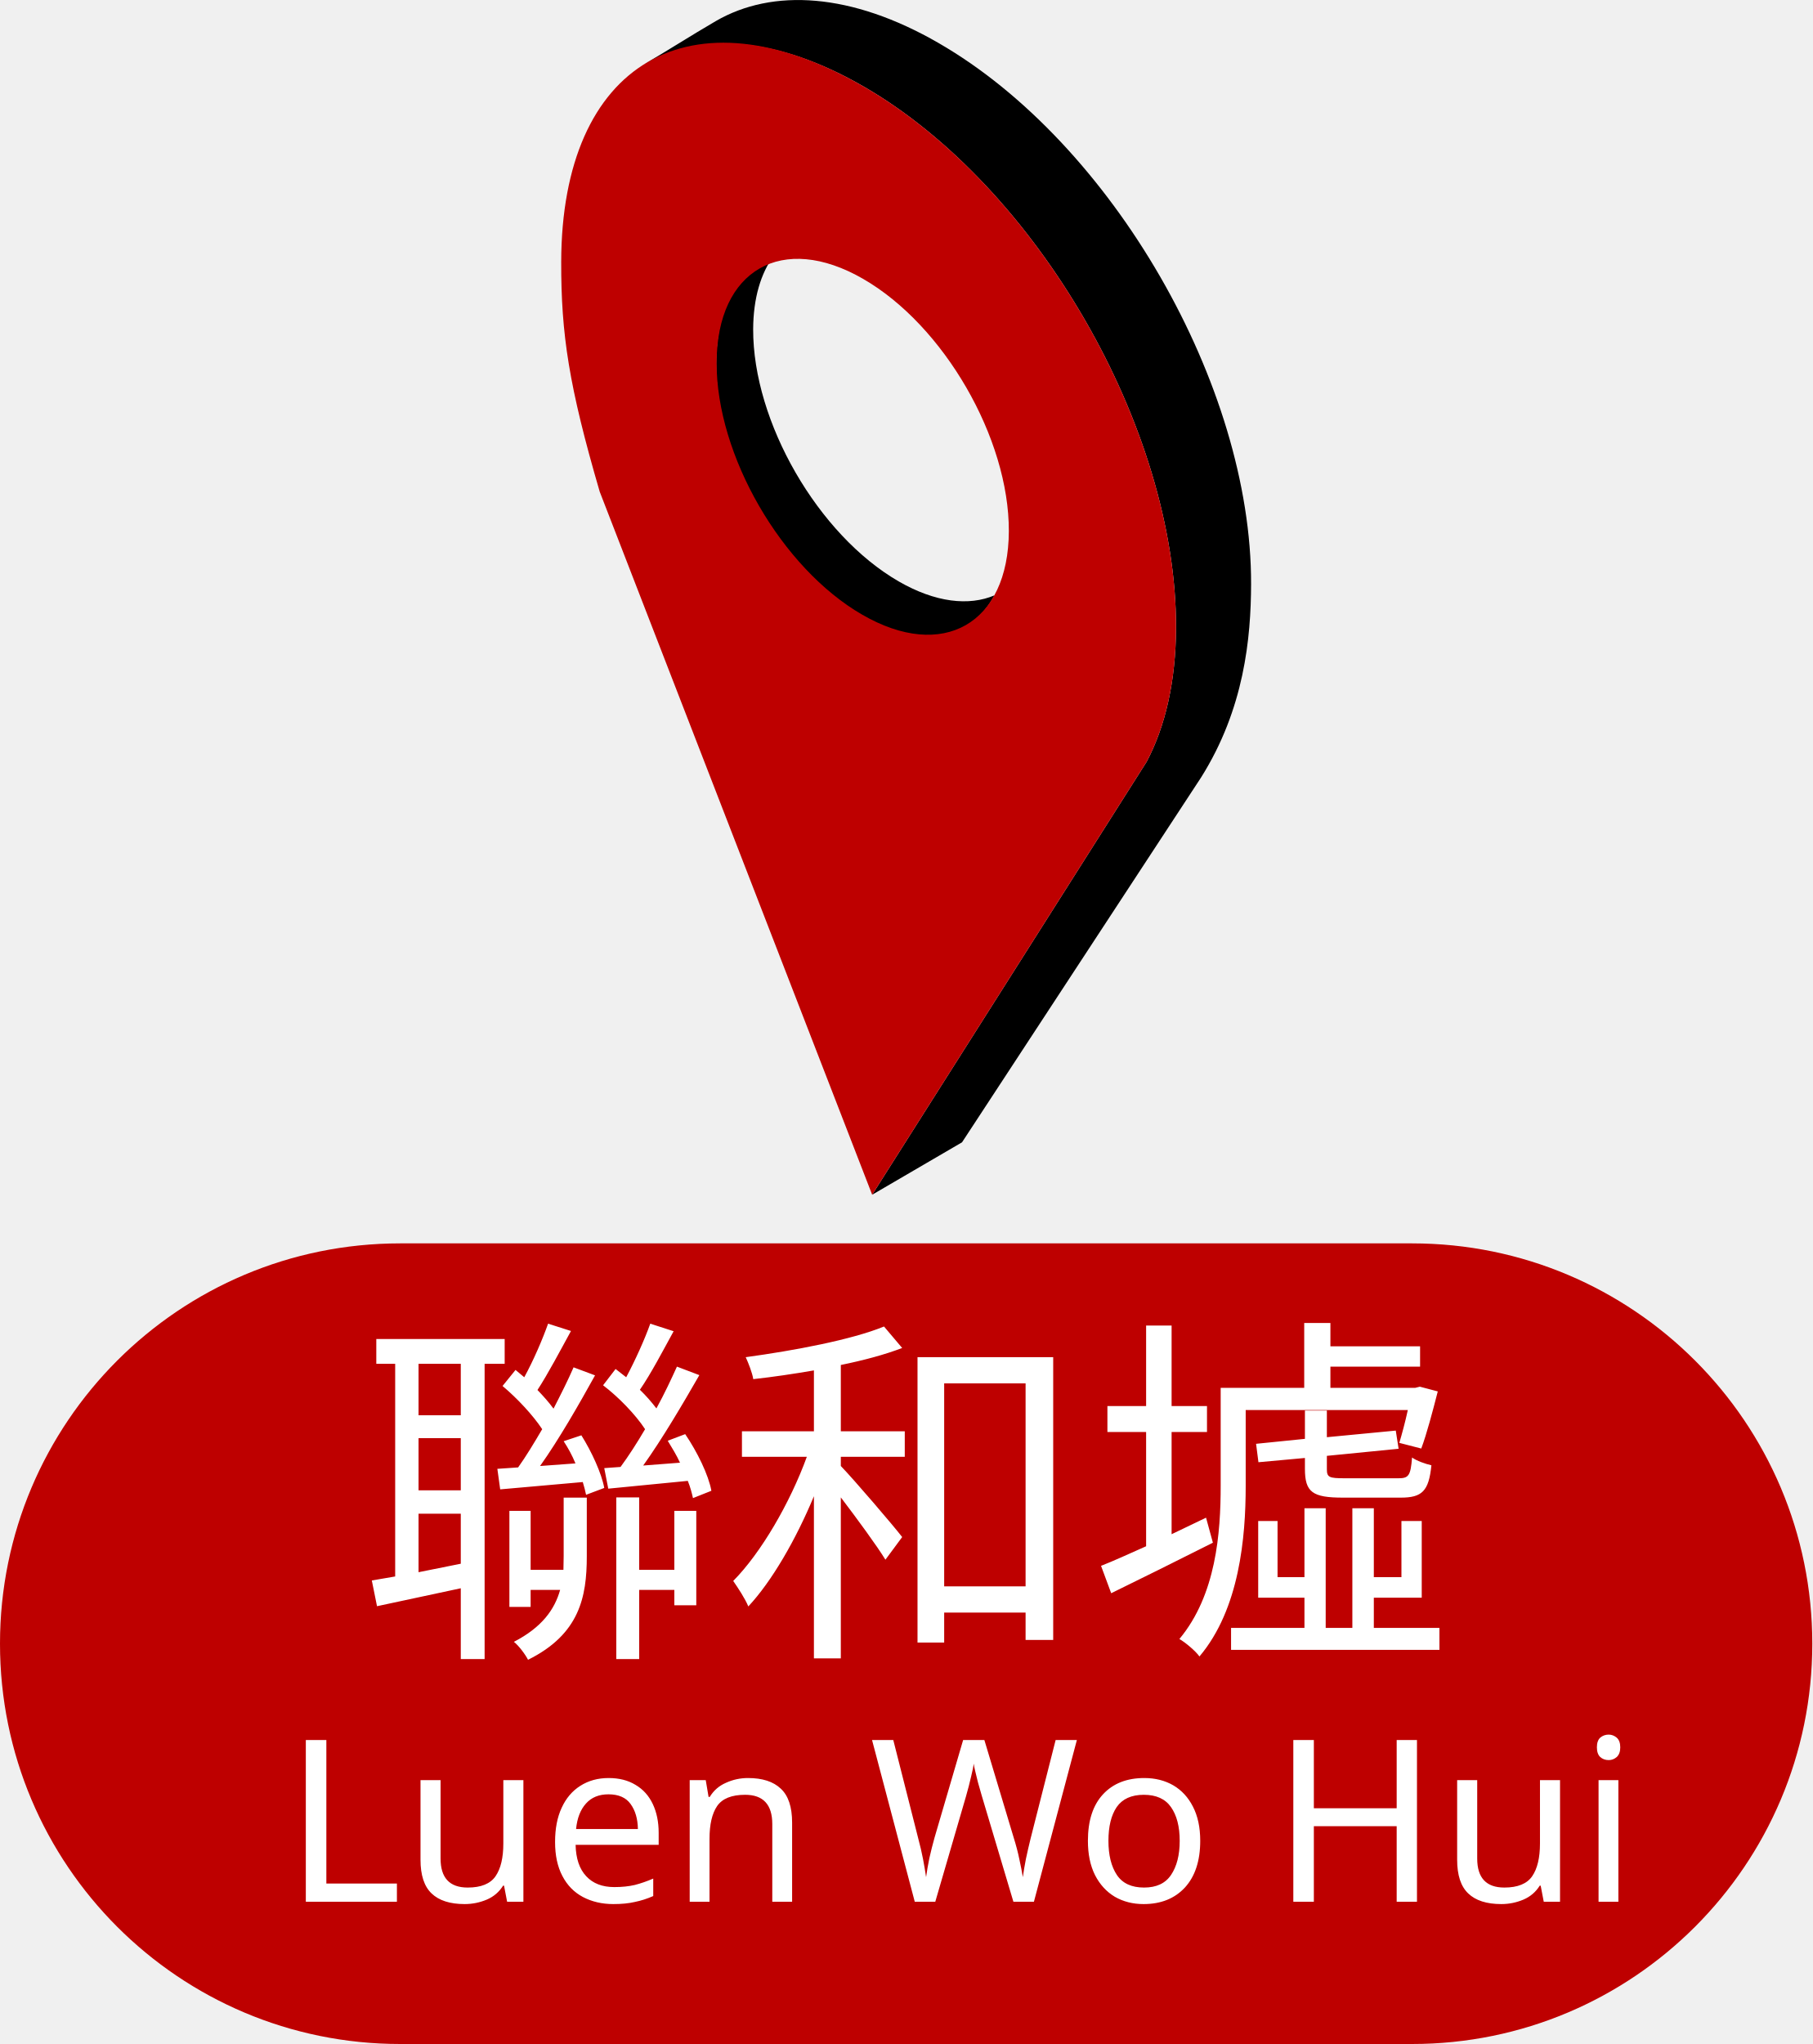
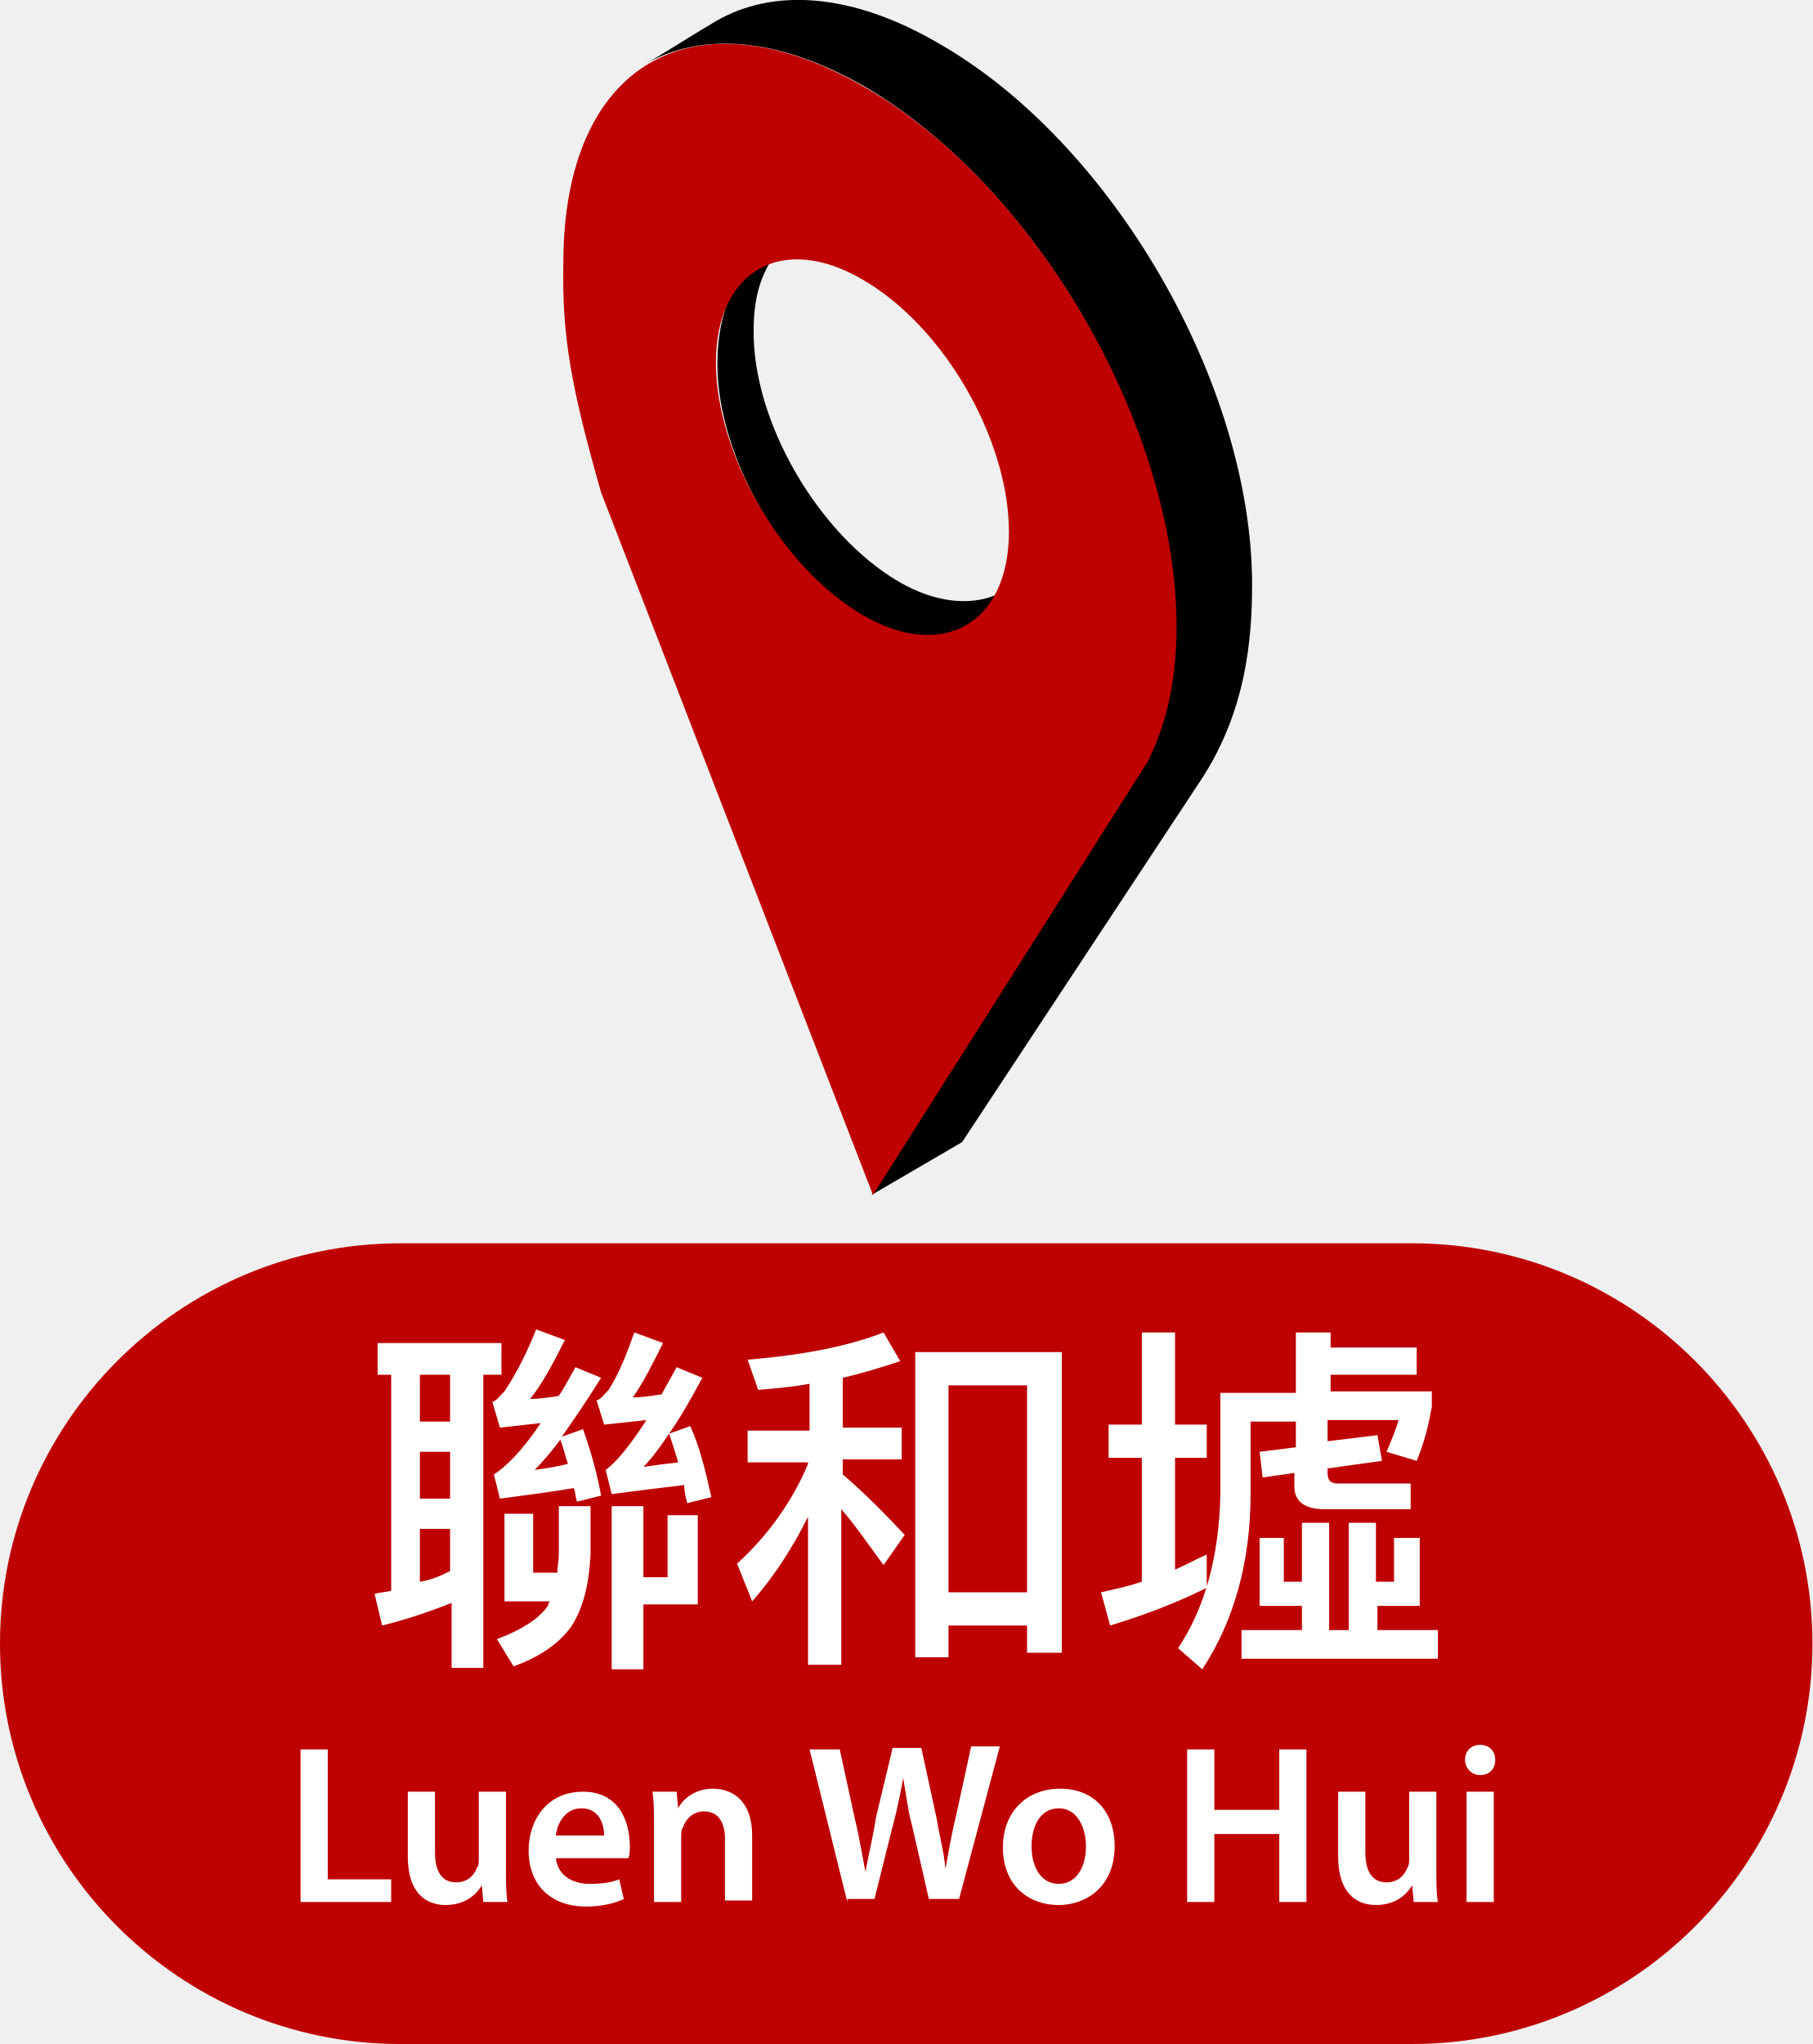
- <svg xmlns="http://www.w3.org/2000/svg" version="1.1" id="Layer_2" x="0px" y="0px" width="120" height="135.31" viewBox="0 0 120 135.31" style="enable-background:new 0 0 120 135.31;" xml:space="preserve">
+ <svg xmlns="http://www.w3.org/2000/svg" version="1.1" id="Layer_2_1_" x="0px" y="0px" width="120" height="135.3" viewBox="0 0 120 135.3" style="enable-background:new 0 0 120 135.3;" xml:space="preserve">
  <style type="text/css">
	.st0{fill:#BE0000;}
- 	.st1{fill:#FFFFFF;}
- 	.st2{font-family:'PingFangTC-Medium-B5pc-H';}
- 	.st3{font-size:24.15px;}
- 	.st4{font-family:'MyriadPro-Semibold';}
- 	.st5{font-size:15px;}
+ 	.st1{enable-background:new    ;}
+ 	.st2{fill:#FFFFFF;}
</style>
  <g>
-     <path class="st0" d="M93.5,135.31h-67c-14.64,0-26.5-11.86-26.5-26.5v0c0-14.64,11.86-26.5,26.5-26.5h67   c14.64,0,26.5,11.86,26.5,26.5v0C120,123.44,108.14,135.31,93.5,135.31z" />
-     <text transform="matrix(1 0 0 1 23.7761 107.8909)" class="st1 st2 st3">聯和墟</text>
-     <text transform="matrix(1 0 0 1 18.7969 125.8909)" class="st1 st4 st5">Luen Wo Hui</text>
+     <path class="st0" d="M93.5,135.3h-67C11.9,135.3,0,123.4,0,108.8l0,0c0-14.6,11.9-26.5,26.5-26.5h67c14.6,0,26.5,11.9,26.5,26.5   l0,0C120,123.4,108.1,135.3,93.5,135.3z" />
+     <g class="st1">
+       <path class="st2" d="M33.2,88.9V91H32v19.4h-2.1v-4.3c-1.5,0.6-3,1.1-4.6,1.5l-0.5-2.1c0.4-0.1,0.7-0.1,1.1-0.2V91h-0.9v-2.1H33.2    z M29.8,94.1V91h-2v3.1H29.8z M29.8,99.2v-3.1h-2v3.1H29.8z M29.8,104v-2.8h-2v3.5C28.5,104.6,29.2,104.3,29.8,104z M39.8,99    l-1.6,0.4c-0.1-0.3-0.1-0.6-0.2-0.9c-1.8,0.3-3.4,0.5-4.9,0.7l-0.4-1.6c0.8-0.5,1.9-1.6,3.1-3.4c-0.9,0.1-1.8,0.2-2.7,0.3    l-0.5-1.7c0.3-0.1,0.5-0.4,0.8-0.7c0.8-1.2,1.5-2.6,2.1-4.1l1.9,0.7c-0.8,1.6-1.5,2.9-2.3,3.9c0.6,0,1.3-0.1,1.9-0.2    c0.4-0.6,0.7-1.2,1.1-1.9l1.7,0.7c-1,1.6-1.9,2.9-2.6,3.9l1.4-0.5C39.1,96,39.5,97.4,39.8,99z M35.3,100.2v3.9h1.6    c0-0.4,0.1-0.8,0.1-1.2v-3.2h2.1v3.2c-0.1,2-0.5,3.6-1.3,4.8c-0.8,1.1-2.1,2-3.8,2.6l-1.1-1.8c1.6-0.6,2.7-1.3,3.3-2.1    c0.1-0.1,0.1-0.3,0.2-0.4h-3v-5.8H35.3z M35.4,97.3c0.7-0.1,1.4-0.2,2.2-0.4c-0.2-0.6-0.3-1.1-0.5-1.6    C36.5,96.1,35.9,96.8,35.4,97.3z M47.1,99.1l-1.6,0.4c-0.1-0.4-0.2-0.8-0.2-1.2c-1.7,0.2-3.3,0.4-4.8,0.6l-0.4-1.6    c0.7-0.5,1.6-1.6,2.7-3.3c-0.9,0.1-1.8,0.2-2.8,0.3l-0.5-1.6c0.3-0.1,0.5-0.4,0.8-0.7c0.7-1.1,1.2-2.4,1.7-3.8l1.9,0.7    c-0.7,1.4-1.3,2.6-2,3.6c0.6,0,1.2-0.1,1.9-0.2l1-1.8l1.7,0.7c-0.8,1.5-1.5,2.7-2.2,3.7l1.4-0.5C46.3,95.7,46.7,97.3,47.1,99.1z     M46.2,100.3v5.9h-3.6v4.3h-2.1V99.7h2.1v4.7h1.6v-4.1H46.2z M42.6,97.1c0.7-0.1,1.4-0.2,2.3-0.3c-0.2-0.7-0.4-1.3-0.6-1.9    C43.7,95.8,43.1,96.6,42.6,97.1z" />
+       <path class="st2" d="M53.6,94.5v-2.9c-1.1,0.2-2.2,0.3-3.4,0.4L49.5,90c3.7-0.3,6.7-0.9,9-1.8l1.1,1.9c-1.2,0.4-2.5,0.8-3.8,1.1    v3.3h3.9v2.1h-3.9v1c1.4,1.2,2.7,2.5,4.1,4l-1.4,2c-1.1-1.5-2-2.8-2.8-3.7v10.3h-2.2v-9.8c-1,2-2.2,3.9-3.7,5.6l-1-2.5    c2.1-1.9,3.7-4.2,4.7-6.6v-0.1h-4v-2.1H53.6z M70.2,109.4H68v-1.8h-5.2v2.1h-2.2V89.5h9.7V109.4z M68,105.4V91.7h-5.2v13.7H68z" />
+       <path class="st2" d="M75.6,94.3v-6.1h2.2v6.1h2.1v2.2h-2.1v7.4c0.7-0.3,1.4-0.7,2.1-1v2.2c-2,1-4.1,1.8-6.4,2.5l-0.6-2.2    c0.9-0.2,1.8-0.4,2.7-0.7v-8.2h-2.2v-2.2H75.6z M88.1,88.1v1.1h5.7V91h-5.7v1.1h6.7v1c-0.2,1.2-0.5,2.4-1,3.6l-2-0.6    c0.3-0.7,0.6-1.4,0.8-2.1h-4.7v1.4l3.3-0.4l0.3,1.7l-3.6,0.5v0.3c0,0.5,0.2,0.7,0.7,0.7h4.8v1.7h-5.7c-1.3,0-2-0.5-2-1.5v-0.9    l-2.1,0.3l-0.2-1.7l2.4-0.3v-1.7h-3v4.8c0,4.5-1.1,8.4-3.2,11.6l-1.6-1.4c1.8-2.7,2.7-6.1,2.8-10.1v-6.8h5v-4H88.1z M86.2,107.9    v-1.6h-2.8v-4.5H85v2.9h1.2v-3.9H88v7.1h1.3v-7.1h1.8v3.9h1.2v-2.9H94v4.5h-2.8v1.6h4v1.9h-13v-1.9H86.2z" />
+     </g>
+     <g class="st1">
+       <path class="st2" d="M19.9,115.8h1.8v8.6h4.2v1.5h-6V115.8z" />
+       <path class="st2" d="M33.5,123.7c0,0.9,0,1.6,0.1,2.2H32l-0.1-1.1h0c-0.3,0.5-1,1.3-2.4,1.3c-1.3,0-2.5-0.8-2.5-3.2v-4.3h1.8v4    c0,1.2,0.4,2,1.4,2c0.8,0,1.2-0.5,1.4-1c0.1-0.1,0.1-0.4,0.1-0.6v-4.4h1.8V123.7z" />
+       <path class="st2" d="M36.8,122.8c0,1.3,1.1,1.9,2.2,1.9c0.9,0,1.5-0.1,2-0.3l0.3,1.3c-0.6,0.3-1.5,0.5-2.5,0.5    c-2.4,0-3.8-1.5-3.8-3.7c0-2,1.2-3.9,3.6-3.9c2.4,0,3.1,2,3.1,3.6c0,0.3,0,0.6-0.1,0.8H36.8z M40,121.5c0-0.7-0.3-1.8-1.5-1.8    c-1.1,0-1.6,1-1.7,1.8H40z" />
+       <path class="st2" d="M43.3,120.8c0-0.8,0-1.5-0.1-2.2h1.6l0.1,1.1h0c0.3-0.6,1.1-1.3,2.3-1.3c1.3,0,2.6,0.8,2.6,3.1v4.3H48v-4.1    c0-1-0.4-1.8-1.4-1.8c-0.7,0-1.2,0.5-1.4,1.1c-0.1,0.1-0.1,0.4-0.1,0.6v4.3h-1.8V120.8z" />
+       <path class="st2" d="M56.1,125.9l-2.5-10.1h2l1,4.6c0.3,1.2,0.5,2.5,0.7,3.5h0c0.2-1.1,0.5-2.3,0.7-3.6l1.1-4.6H61l1,4.6    c0.2,1.2,0.5,2.3,0.6,3.4h0c0.2-1.1,0.4-2.3,0.7-3.5l1-4.6h1.9l-2.7,10.1h-2l-1.1-4.8c-0.3-1.1-0.4-2.1-0.6-3.2h0    c-0.2,1.1-0.4,2.1-0.7,3.2l-1.2,4.8H56.1z" />
+       <path class="st2" d="M70.1,126.1c-2.1,0-3.7-1.4-3.7-3.8c0-2.4,1.6-3.9,3.8-3.9c2.2,0,3.6,1.5,3.6,3.8    C73.8,124.9,71.9,126.1,70.1,126.1L70.1,126.1z M70.1,124.7c1.1,0,1.8-1,1.8-2.5c0-1.1-0.5-2.5-1.8-2.5c-1.3,0-1.8,1.3-1.8,2.5    C68.3,123.7,69,124.7,70.1,124.7L70.1,124.7z" />
+       <path class="st2" d="M80.4,115.8v4h4.3v-4h1.8v10.1h-1.8v-4.5h-4.3v4.5h-1.8v-10.1H80.4z" />
+       <path class="st2" d="M95.1,123.7c0,0.9,0,1.6,0.1,2.2h-1.6l-0.1-1.1h0c-0.3,0.5-1,1.3-2.4,1.3c-1.3,0-2.5-0.8-2.5-3.2v-4.3h1.8v4    c0,1.2,0.4,2,1.4,2c0.8,0,1.2-0.5,1.4-1c0.1-0.1,0.1-0.4,0.1-0.6v-4.4h1.8V123.7z" />
+       <path class="st2" d="M98,117.5c-0.6,0-1-0.5-1-1c0-0.6,0.4-1,1-1c0.6,0,1,0.4,1,1C99,117.1,98.6,117.5,98,117.5L98,117.5z     M97.1,125.9v-7.3h1.8v7.3H97.1z" />
+     </g>
    <g>
-       <path d="M59.51,38.49c-5.34-3.08-9.66-10.56-9.64-16.7c0.01-2.06,0.51-3.7,1.36-4.86c-2.36,0.73-3.79,3.37-3.81,7.17    c-0.02,6.14,4.3,13.62,9.64,16.7c3.89,2.25,7.24,1.53,8.79-1.39C64.16,40.13,61.94,39.89,59.51,38.49z" />
-       <path d="M57.19,5.73C51.42,2.4,46.38,2.09,42.61,4.28c1.58-0.92,3.13-1.92,4.78-2.88c3.77-2.19,9-1.88,14.76,1.45    C73.62,9.46,82.88,25.5,82.84,38.67c-0.01,3.56-0.45,8.26-3.32,12.81L63.7,75.62l-5.95,3.47l18.18-28.67    c1.23-2.33,1.93-5.31,1.94-8.87C77.91,28.39,68.65,12.35,57.19,5.73z" />
+       <path d="M59.5,38.5c-5.3-3.1-9.7-10.6-9.6-16.7c0-2.1,0.5-3.7,1.4-4.9c-2.4,0.7-3.8,3.4-3.8,7.2c0,6.1,4.3,13.6,9.6,16.7    c3.9,2.2,7.2,1.5,8.8-1.4C64.2,40.1,61.9,39.9,59.5,38.5z" />
+       <path d="M57.2,5.7c-5.8-3.3-10.8-3.6-14.6-1.4c1.6-0.9,3.1-1.9,4.8-2.9c3.8-2.2,9-1.9,14.8,1.5c11.5,6.6,20.7,22.6,20.7,35.8    c0,3.6-0.4,8.3-3.3,12.8L63.7,75.6l-6,3.5l18.2-28.7c1.2-2.3,1.9-5.3,1.9-8.9C77.9,28.4,68.7,12.4,57.2,5.7z" />
    </g>
-     <path class="st0" d="M77.87,41.55c-0.01,3.56-0.71,6.54-1.94,8.87L57.75,79.09L39.71,32.55c-2.04-6.99-2.56-10.41-2.55-15.22   c0.03-13.17,8.57-18.22,20.03-11.6C68.65,12.35,77.91,28.39,77.87,41.55z M57.09,40.69c5.34,3.09,9.69,0.61,9.71-5.53   c0.02-6.14-4.3-13.62-9.65-16.7c-5.34-3.08-9.68-0.61-9.7,5.54C47.43,30.13,51.75,37.61,57.09,40.69L57.09,40.69" />
+     <path class="st0" d="M77.9,41.5c0,3.6-0.7,6.5-1.9,8.9L57.8,79.1l-18-46.5c-2-7-2.6-10.4-2.5-15.2c0-13.2,8.6-18.2,20-11.6   S77.9,28.4,77.9,41.5z M57.1,40.7c5.3,3.1,9.7,0.6,9.7-5.5c0-6.1-4.3-13.6-9.7-16.7c-5.3-3.1-9.7-0.6-9.7,5.5   C47.4,30.1,51.8,37.6,57.1,40.7L57.1,40.7" />
  </g>
</svg>
